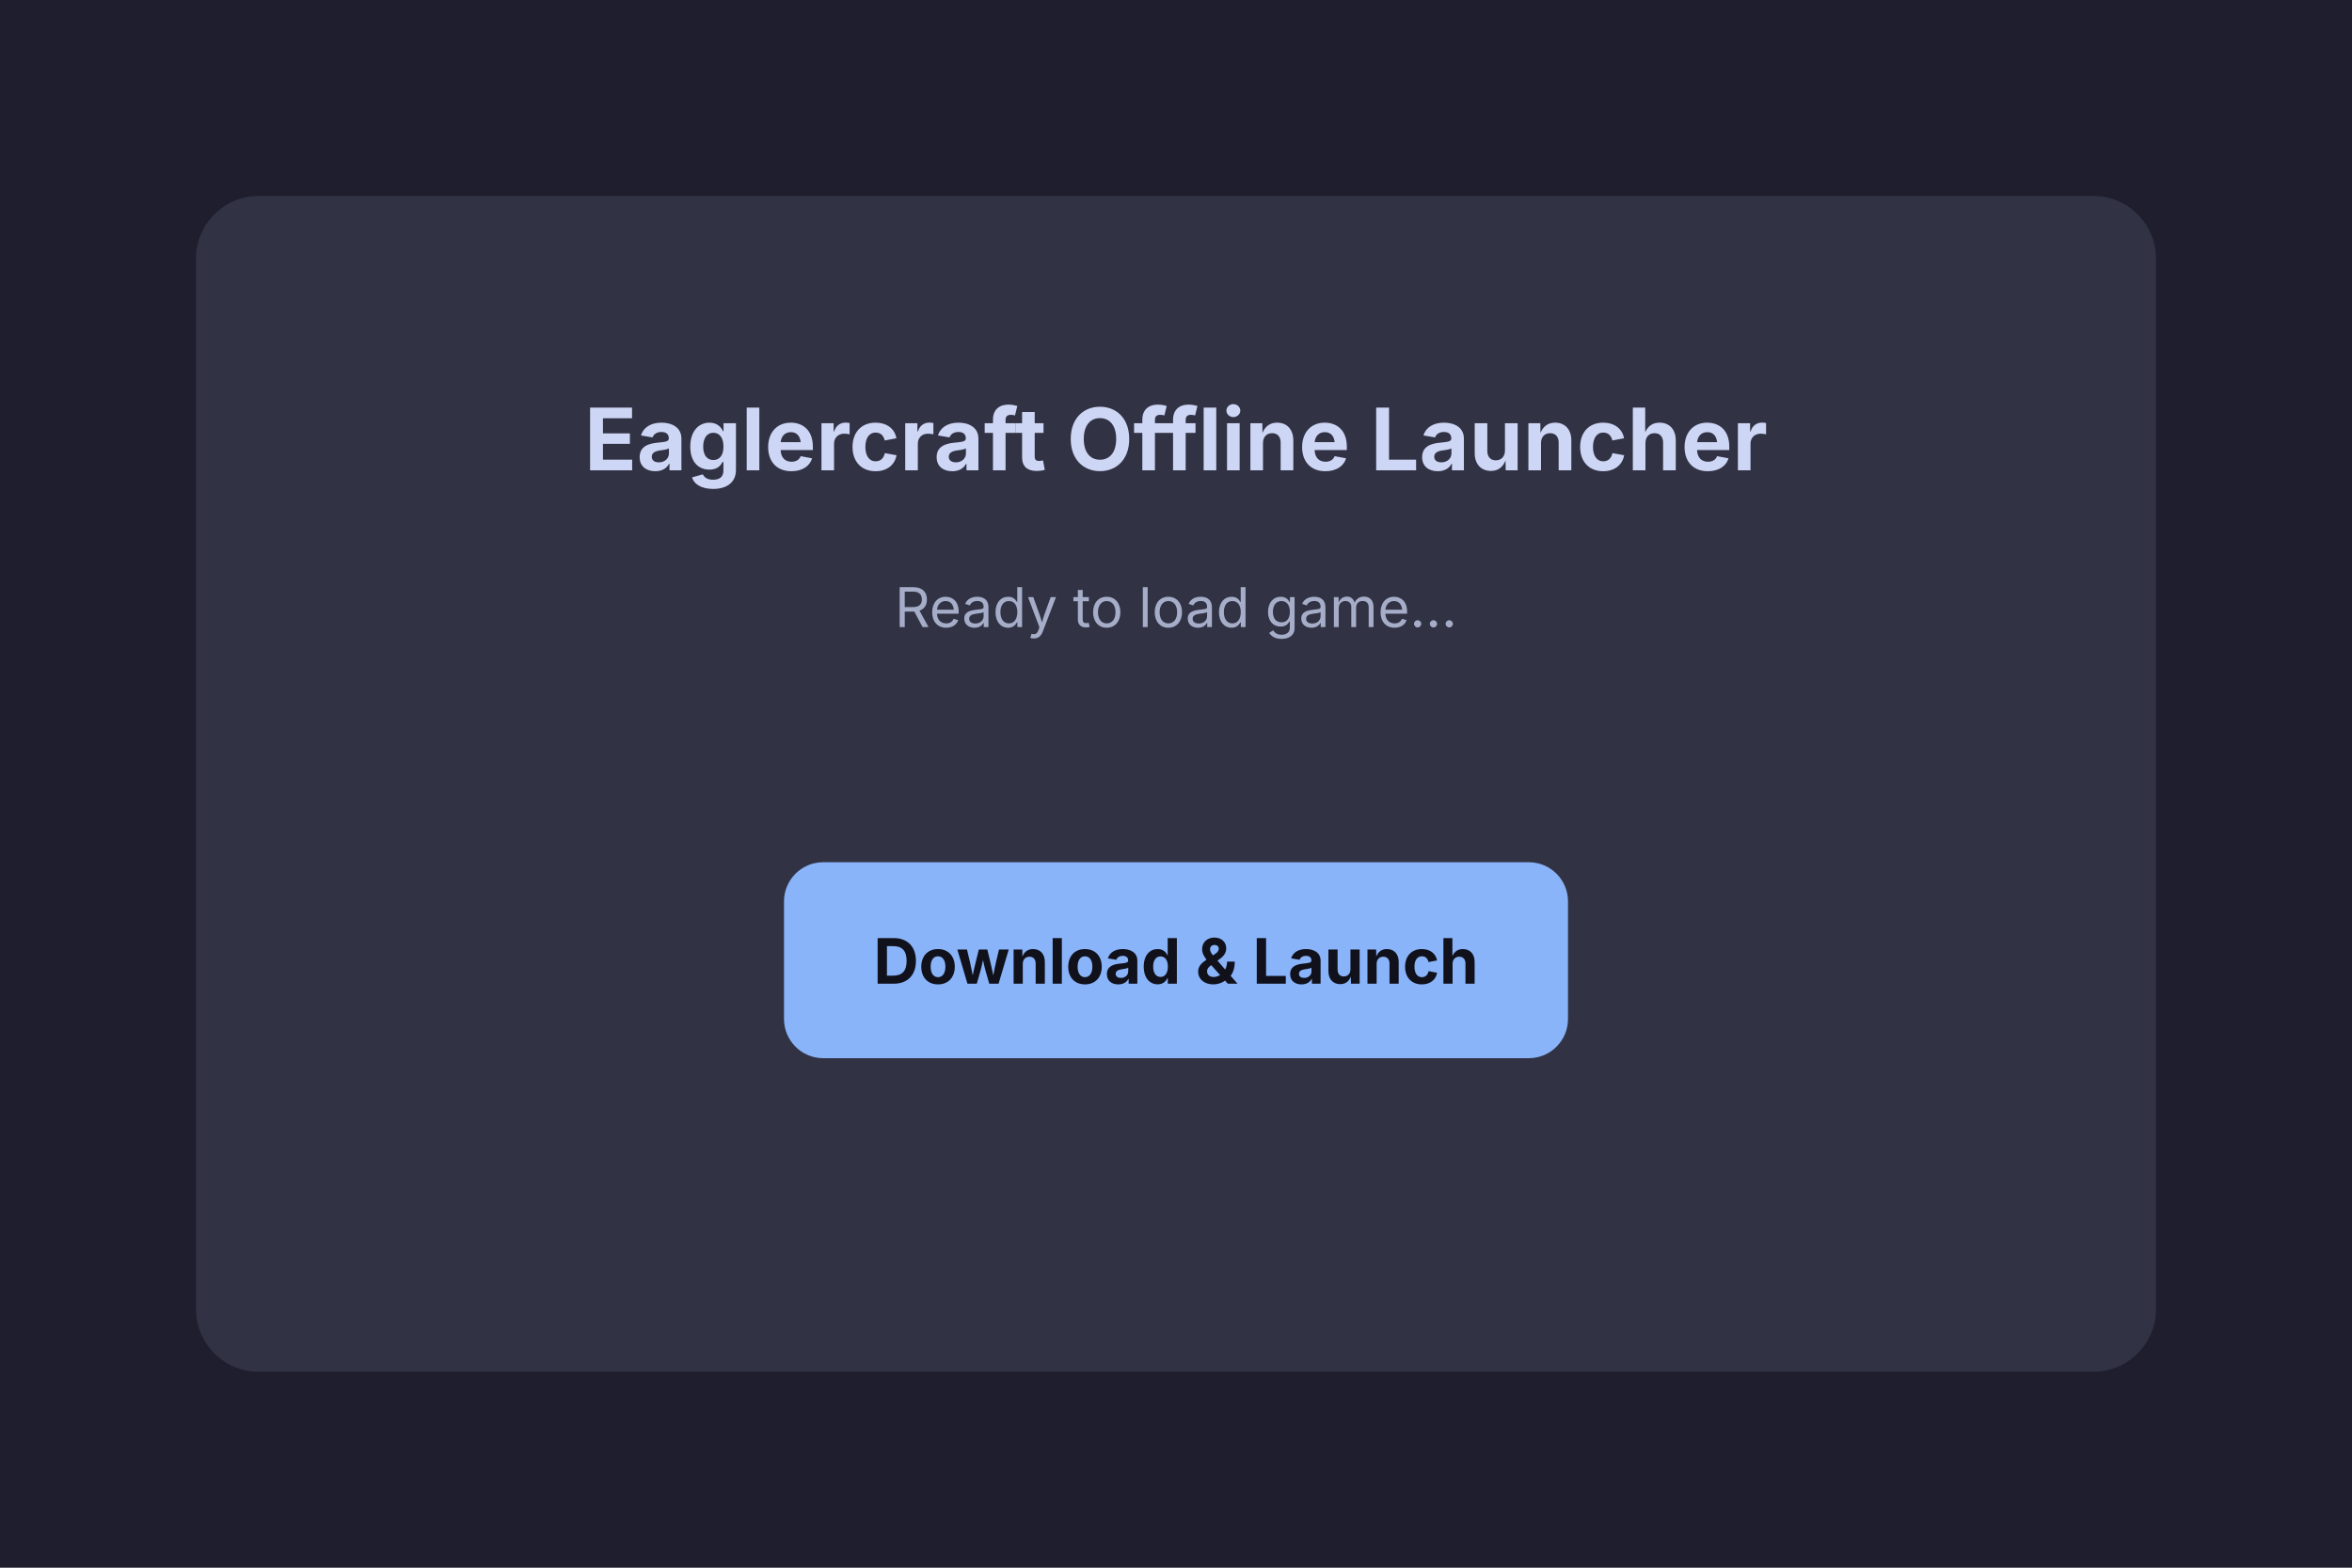
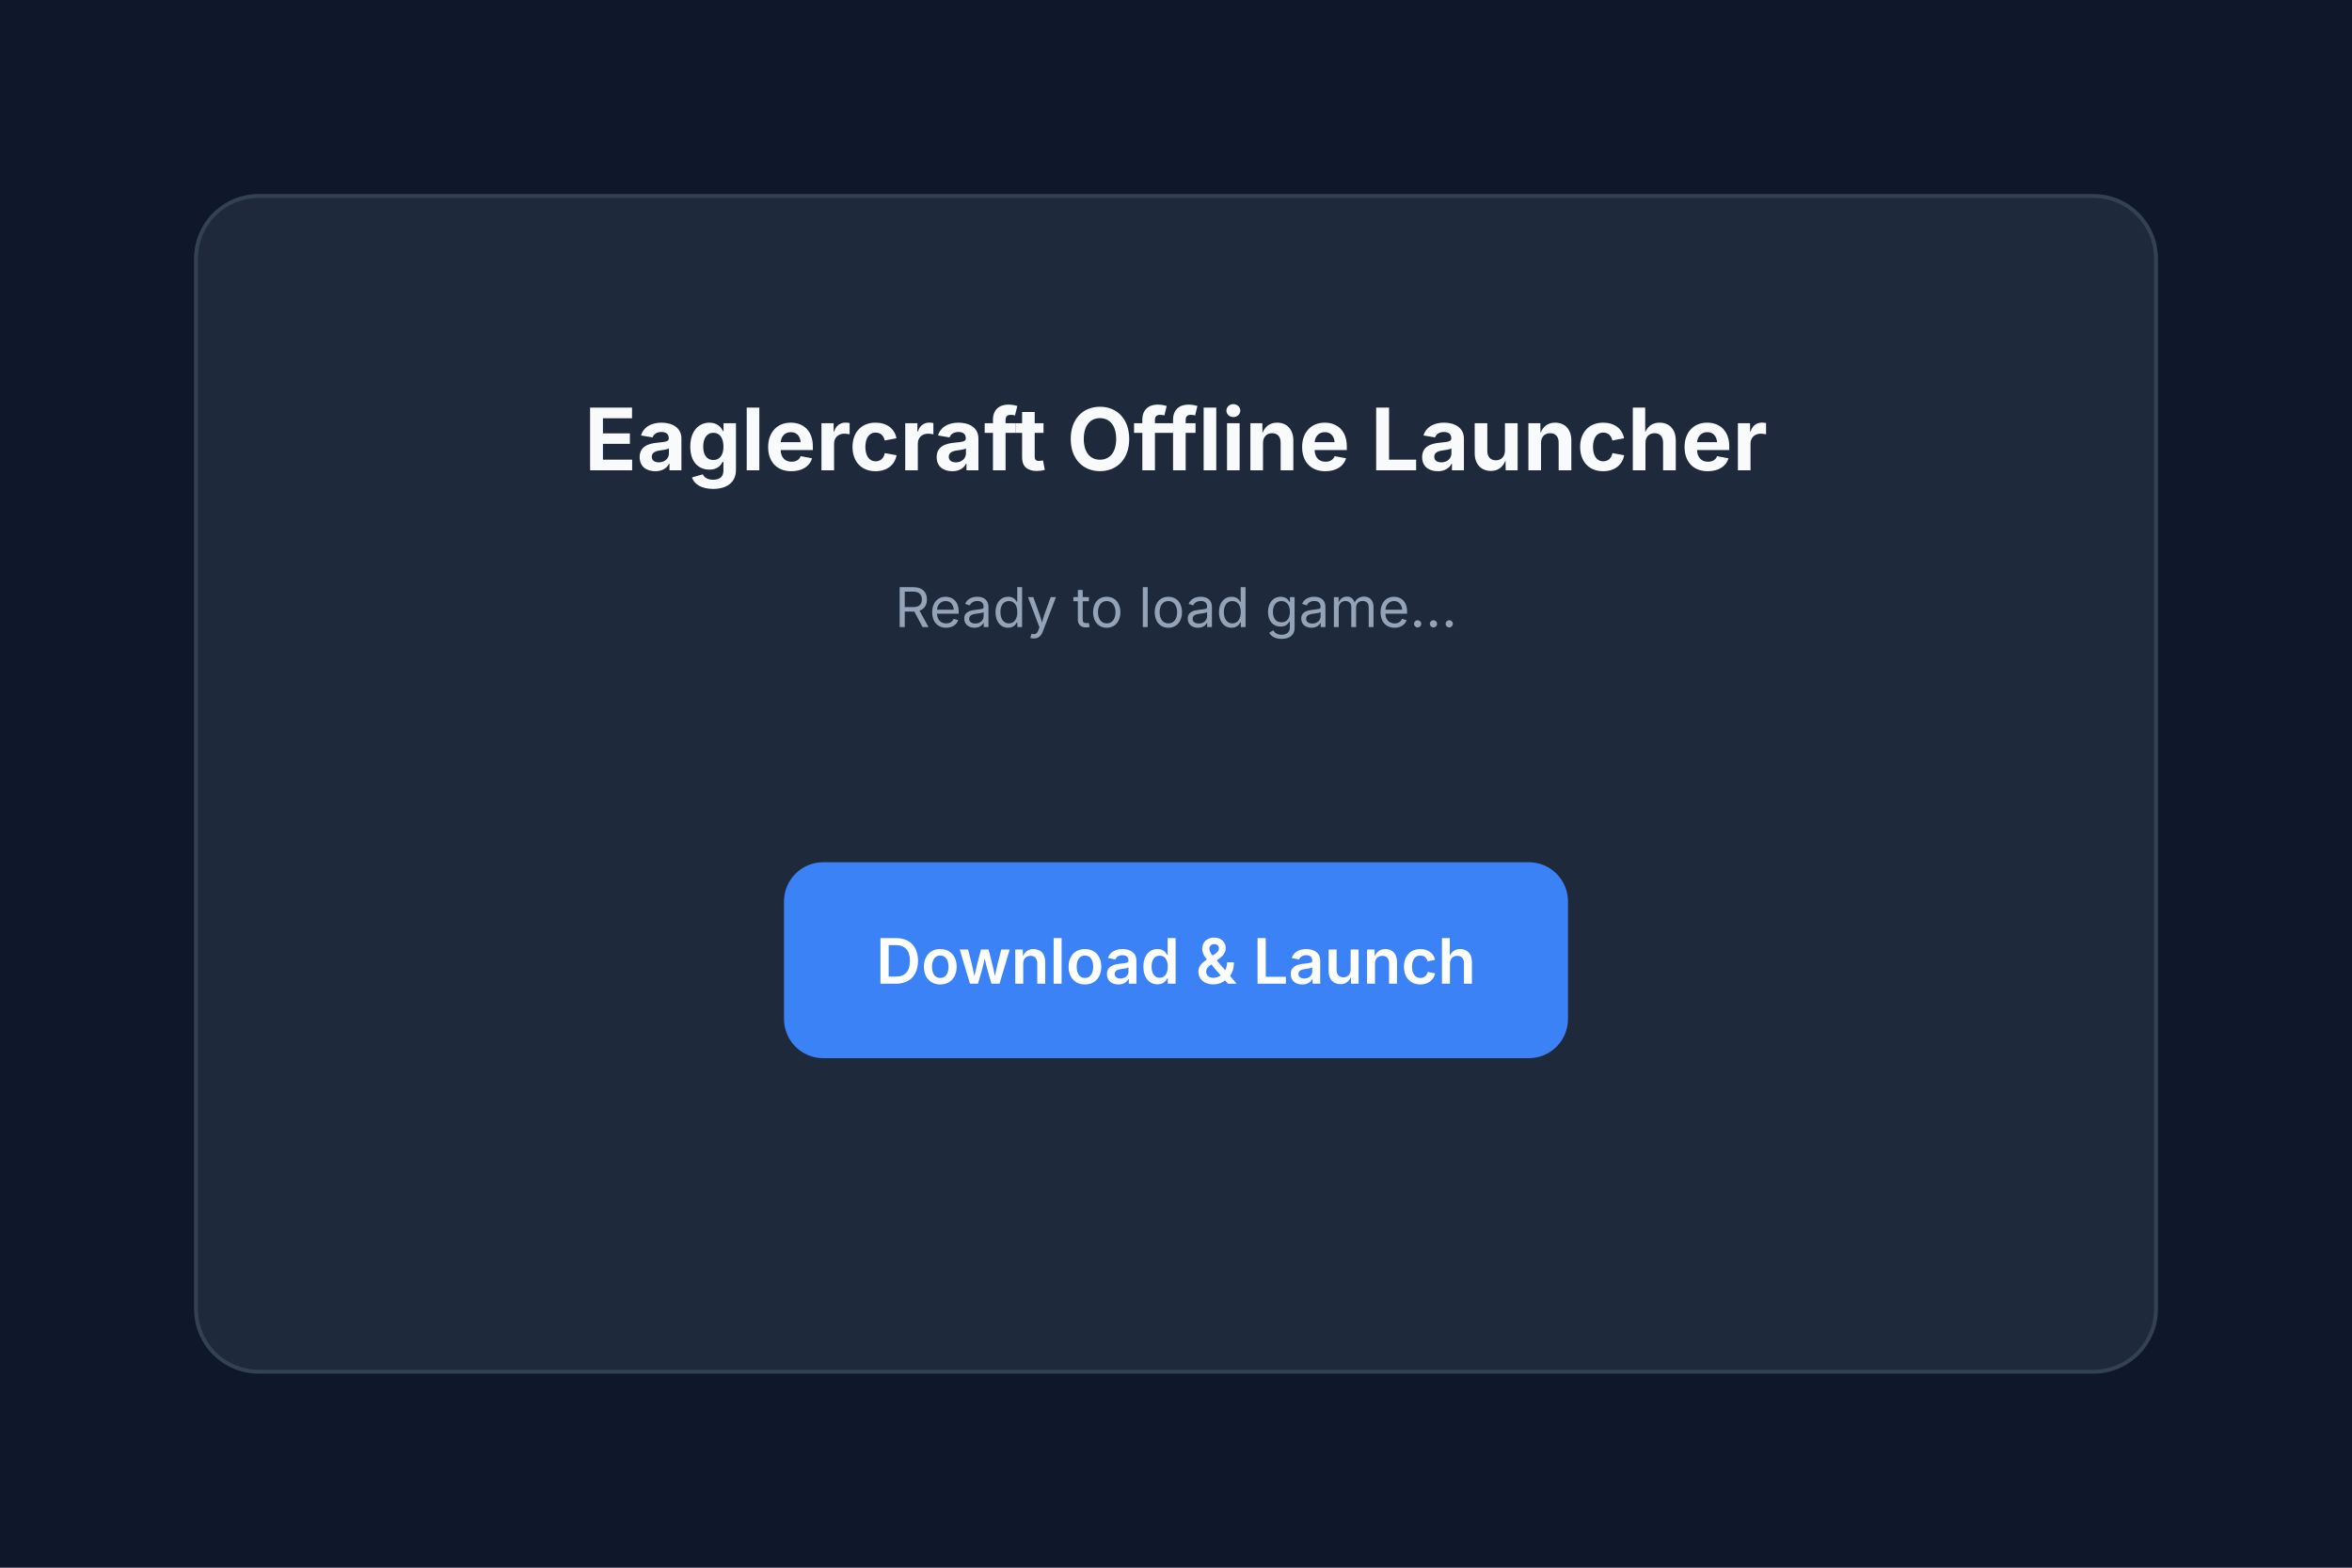
- <svg xmlns="http://www.w3.org/2000/svg" width="600" height="400" viewBox="0 0 600 400">
+ <svg xmlns="http://www.w3.org/2000/svg" width="100%" height="100%" viewBox="0 0 600 400">
  <style>
-     .bg { fill: #1e1e2e; }
-     .card { fill: #313244; rx: 16px; }
-     .btn { fill: #89b4fa; cursor: pointer; transition: fill 0.2s; }
-     .btn:hover { fill: #b4befe; }
-     .title { fill: #cdd6f4; font-family: system-ui, -apple-system, sans-serif; font-size: 22px; font-weight: bold; text-anchor: middle; }
-     .status { fill: #a6adc8; font-family: system-ui, -apple-system, sans-serif; font-size: 14px; text-anchor: middle; }
-     .btn-text { fill: #11111b; font-family: system-ui, -apple-system, sans-serif; font-size: 16px; font-weight: bold; text-anchor: middle; pointer-events: none; }
+     .bg { fill: #0f172a; }
+     .card { fill: #1e293b; rx: 16px; stroke: #334155; stroke-width: 1; }
+     .btn { fill: #3b82f6; cursor: pointer; transition: fill 0.2s; }
+     .btn:hover { fill: #60a5fa; }
+     .title { fill: #f8fafc; font-family: system-ui, -apple-system, sans-serif; font-size: 22px; font-weight: 700; text-anchor: middle; }
+     .status { fill: #94a3b8; font-family: system-ui, -apple-system, sans-serif; font-size: 14px; text-anchor: middle; }
+     .btn-text { fill: #ffffff; font-family: system-ui, -apple-system, sans-serif; font-size: 16px; font-weight: 600; text-anchor: middle; pointer-events: none; }
  </style>
  <rect width="100%" height="100%" class="bg" />
  <rect x="50" y="50" width="500" height="300" class="card" />
  <text x="300" y="120" class="title">Eaglercraft Offline Launcher</text>
  <text x="300" y="160" id="statusText" class="status">Ready to load game...</text>
  <g id="launchGroup" cursor="pointer">
    <rect x="200" y="220" width="200" height="50" rx="10" class="btn" />
    <text x="300" y="251" class="btn-text">Download &amp; Launch</text>
  </g>
</svg>
